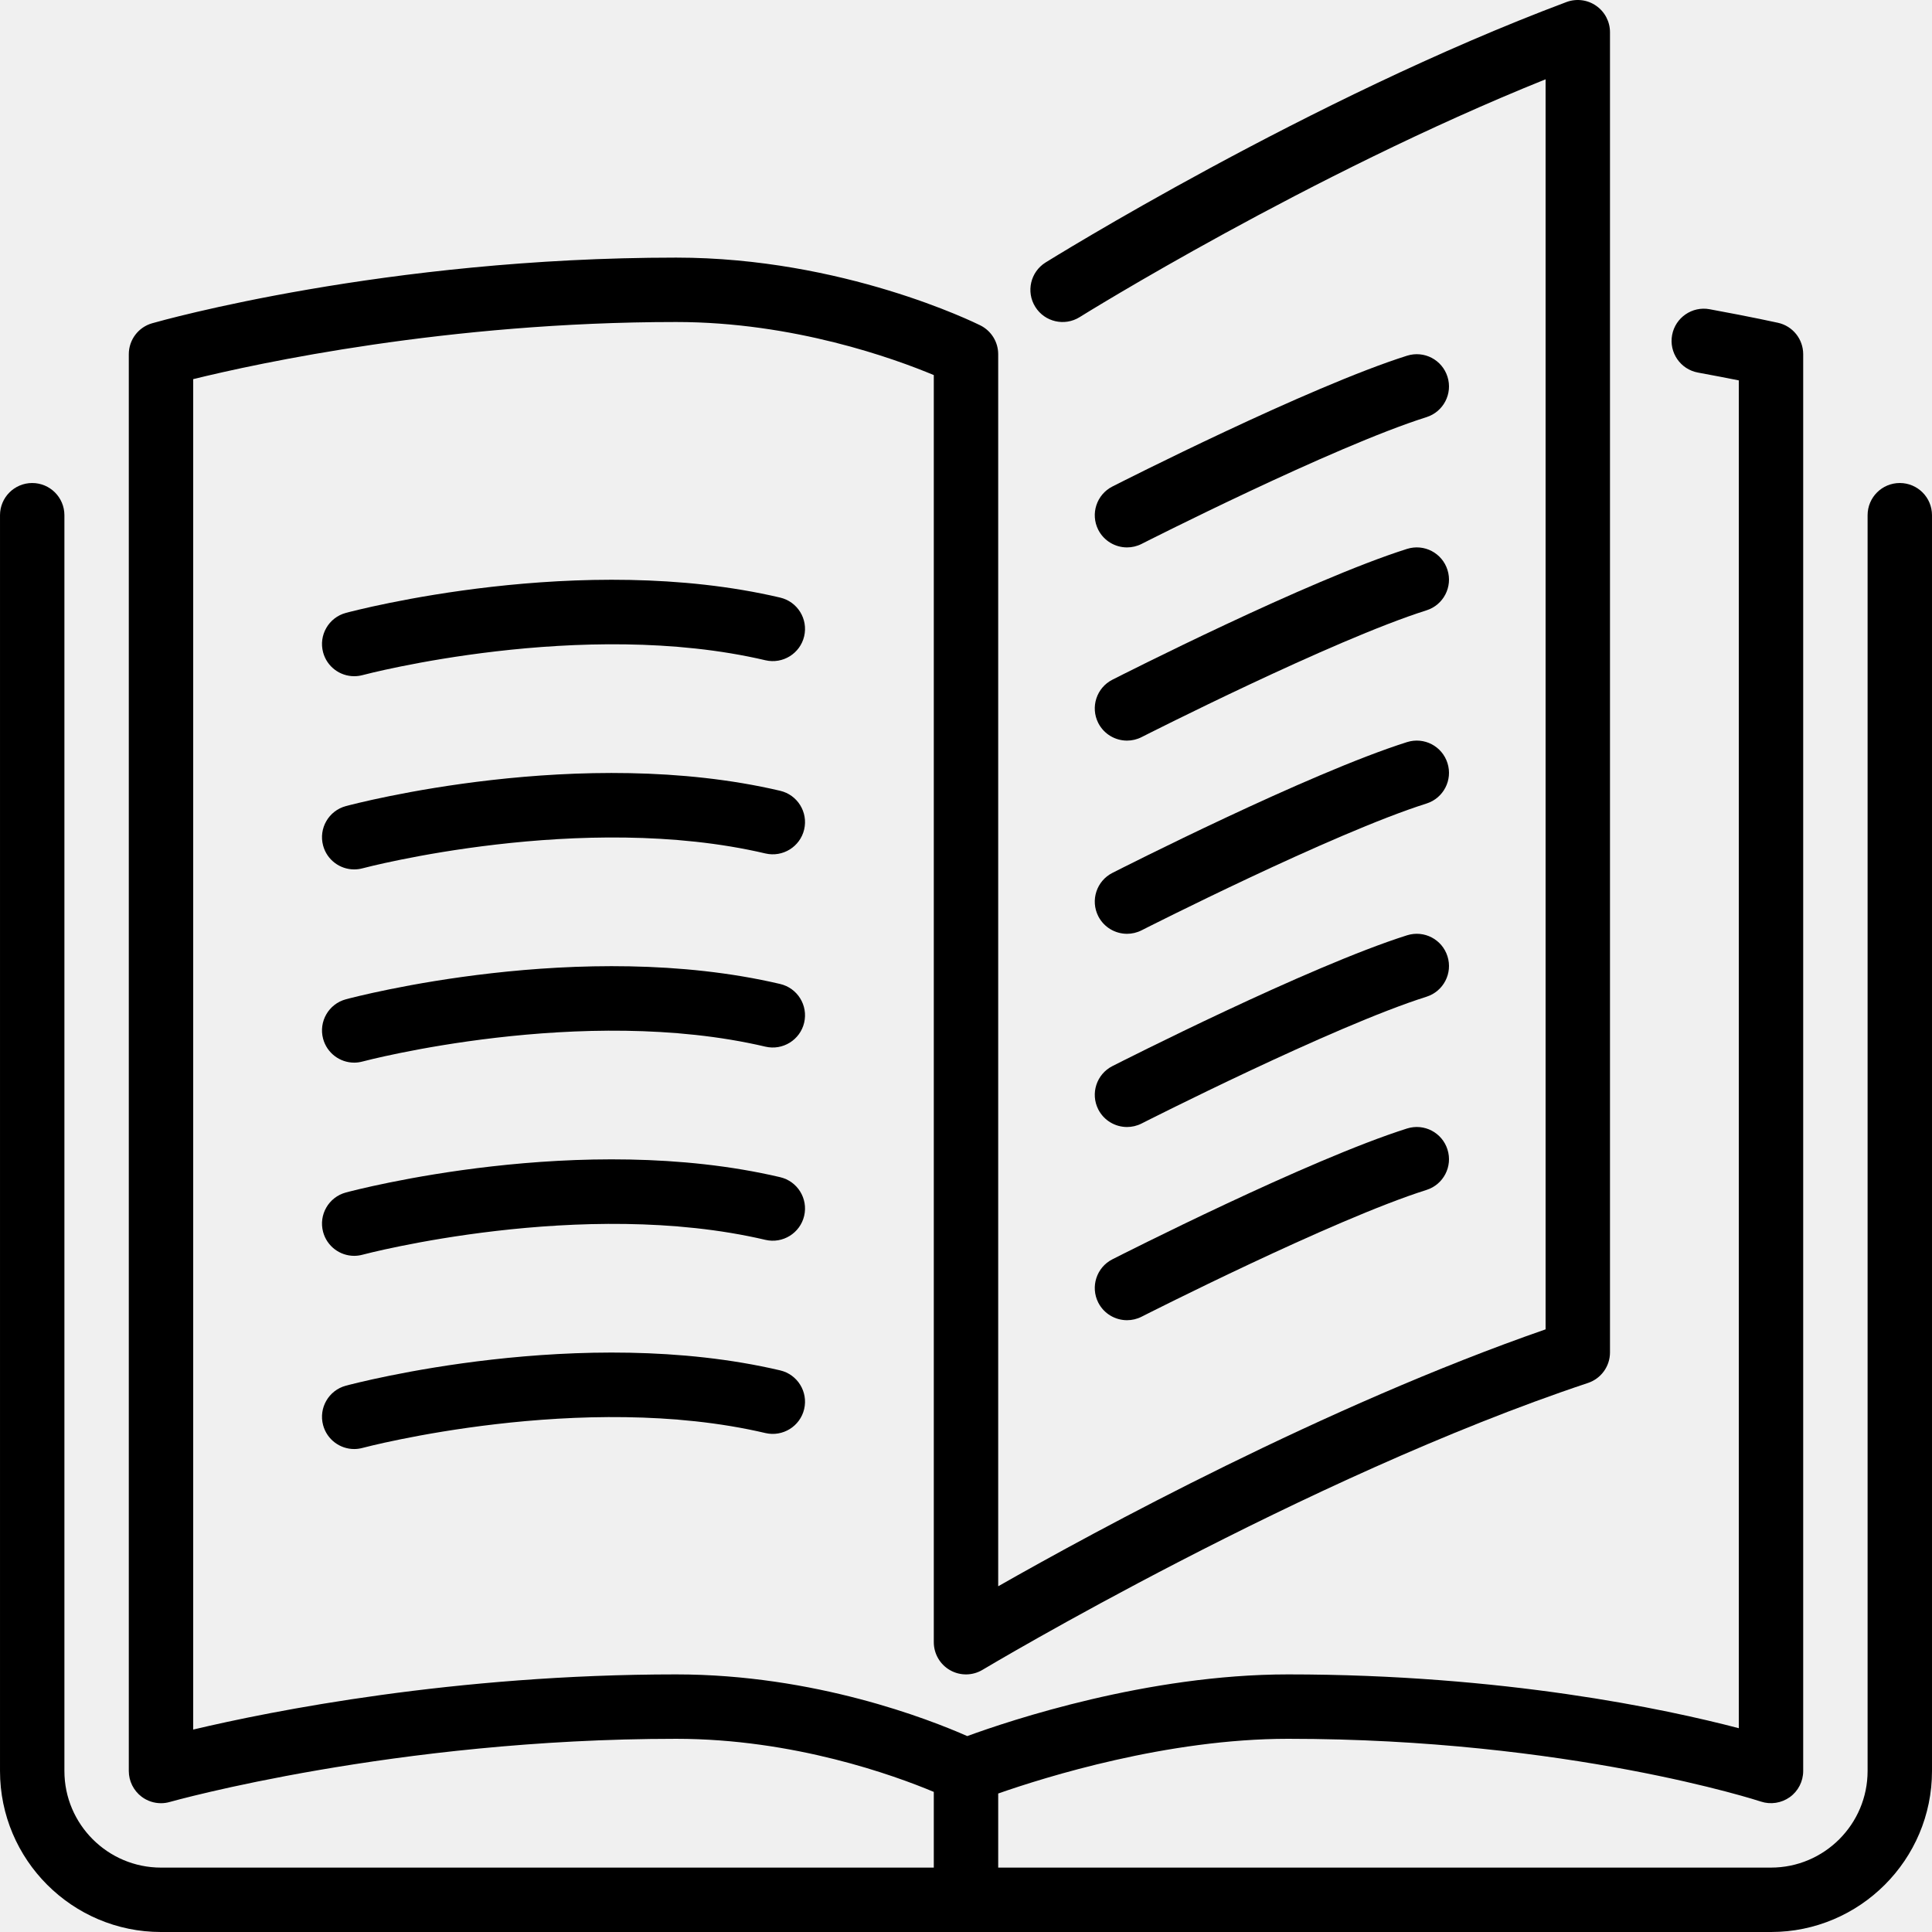
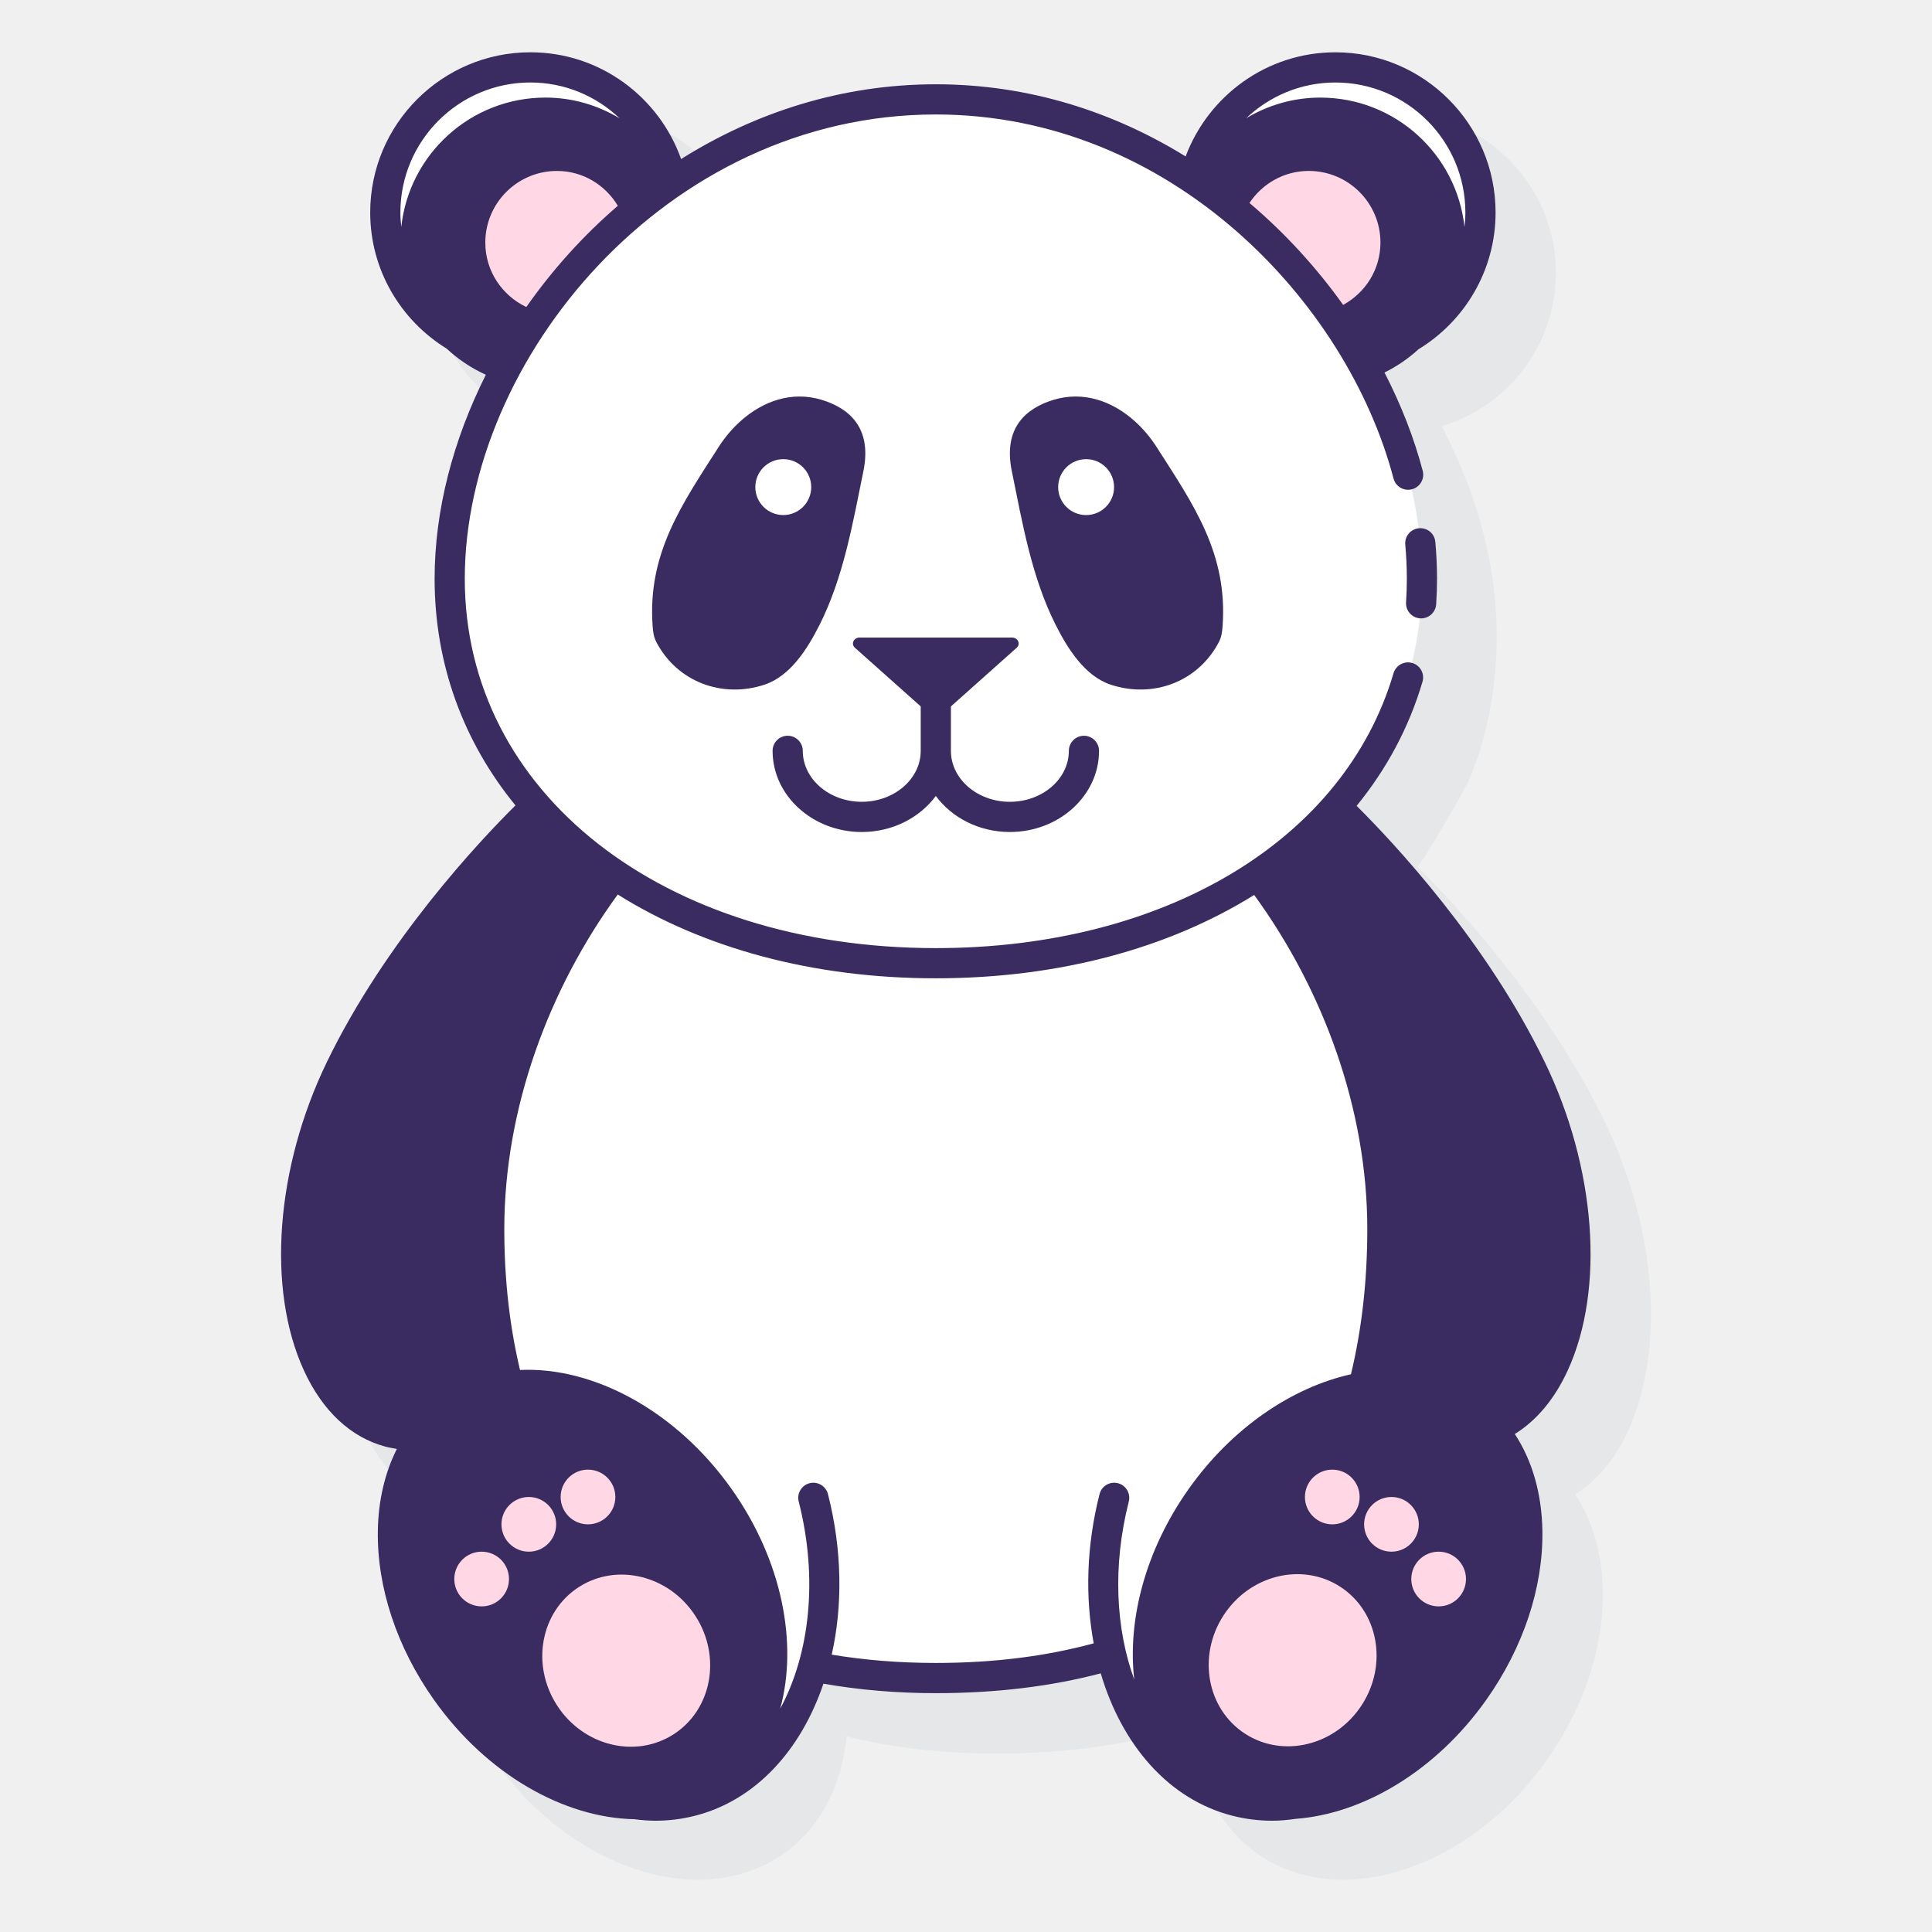
- <svg xmlns="http://www.w3.org/2000/svg" version="1.1" id="Layer_1" x="0px" y="0px" viewBox="0 0 512.004 512.004" style="enable-background:new 0 0 512.004 512.004;" xml:space="preserve">
-   <g>
-     <g>
-       <g>
-         <path d="M291.057,242.811c1.51,2.953,4.514,4.659,7.62,4.659c1.297,0,2.628-0.299,3.866-0.93     c0.503-0.256,50.731-25.771,75.503-33.596c4.489-1.425,6.98-6.221,5.555-10.709c-1.417-4.489-6.178-6.989-10.709-5.572     c-26.095,8.252-75.981,33.596-78.097,34.671C290.596,233.467,288.924,238.605,291.057,242.811z" />
-         <path d="M298.677,145.071c1.297,0,2.628-0.299,3.866-0.93c0.503-0.256,50.731-25.771,75.503-33.596     c4.489-1.425,6.98-6.221,5.555-10.709c-1.417-4.489-6.178-6.989-10.709-5.572c-26.095,8.252-75.981,33.596-78.097,34.671     c-4.198,2.133-5.871,7.27-3.738,11.477C292.567,143.364,295.571,145.071,298.677,145.071z" />
-         <path d="M503.469,128.004c-4.719,0-8.533,3.823-8.533,8.533v332.8c0,14.114-11.486,25.6-25.6,25.6h-204.8v-19.635     c12.442-4.352,44.851-14.498,76.8-14.498c74.334,0,124.809,16.461,125.312,16.631c2.568,0.853,5.436,0.427,7.68-1.178     c2.227-1.604,3.541-4.181,3.541-6.921V93.871c0-4.002-2.773-7.467-6.682-8.329c0,0-6.69-1.493-18.125-3.593     c-4.617-0.853-9.079,2.219-9.933,6.844c-0.853,4.642,2.21,9.088,6.844,9.941c4.361,0.802,8.013,1.51,10.829,2.074v357.188     c-19.337-5.069-62.276-14.259-119.467-14.259c-37.18,0-73.702,12.211-85.001,16.35c-10.044-4.437-40.405-16.35-77.133-16.35     c-58.778,0-107.196,9.694-128,14.618V100.475c17.041-4.19,67.371-15.138,128-15.138c31.113,0,57.796,9.685,68.267,14.063v335.804     c0,3.072,1.655,5.914,4.326,7.424c2.671,1.519,5.965,1.476,8.602-0.111c0.845-0.503,85.393-51.004,160.435-76.015     c3.49-1.169,5.837-4.42,5.837-8.098V8.537c0-2.799-1.374-5.419-3.678-7.014c-2.287-1.596-5.222-1.963-7.859-0.981     C346.856,26.15,277.771,69.141,277.079,69.568c-3.994,2.5-5.214,7.765-2.714,11.759c2.492,3.994,7.757,5.214,11.759,2.714     c0.631-0.401,60.732-37.794,123.477-63.027v331.281c-58.249,20.241-119.066,53.291-145.067,68.087V93.871     c0-3.234-1.826-6.187-4.719-7.637c-1.468-0.725-36.437-17.963-80.614-17.963c-77.107,0-136.388,16.683-138.88,17.399     c-3.661,1.041-6.187,4.395-6.187,8.201v375.467c0,2.671,1.263,5.197,3.388,6.81c1.502,1.135,3.311,1.724,5.146,1.724     c0.785,0,1.57-0.111,2.338-0.333c0.589-0.162,59.597-16.734,134.195-16.734c31.198,0,57.856,9.711,68.267,14.071v20.062h-204.8     c-14.114,0-25.6-11.486-25.6-25.6v-332.8c0-4.71-3.823-8.533-8.533-8.533s-8.533,3.823-8.533,8.533v332.8     c0,23.526,19.14,42.667,42.667,42.667h426.667c23.526,0,42.667-19.14,42.667-42.667v-332.8     C512.002,131.827,508.188,128.004,503.469,128.004z" />
-         <path d="M291.057,191.611c1.51,2.953,4.514,4.659,7.62,4.659c1.297,0,2.628-0.299,3.866-0.93     c0.503-0.256,50.731-25.771,75.503-33.596c4.489-1.425,6.98-6.221,5.555-10.709c-1.417-4.489-6.178-6.989-10.709-5.572     c-26.095,8.252-75.981,33.596-78.097,34.671C290.596,182.267,288.924,187.405,291.057,191.611z" />
-         <path d="M291.057,294.011c1.51,2.953,4.514,4.659,7.62,4.659c1.297,0,2.628-0.299,3.866-0.93     c0.503-0.256,50.731-25.771,75.503-33.596c4.489-1.425,6.98-6.221,5.555-10.709c-1.417-4.489-6.178-6.989-10.709-5.572     c-26.095,8.252-75.981,33.596-78.097,34.671C290.596,284.667,288.924,289.805,291.057,294.011z" />
-         <path d="M206.748,158.366c-52.693-12.365-112.572,3.388-115.089,4.062c-4.548,1.22-7.253,5.896-6.033,10.453     c1.024,3.814,4.471,6.323,8.235,6.323c0.734,0,1.476-0.094,2.219-0.29c0.572-0.162,58.223-15.326,106.778-3.934     c4.565,1.067,9.182-1.775,10.257-6.366C214.189,164.032,211.339,159.441,206.748,158.366z" />
-         <path d="M206.748,209.566c-52.693-12.356-112.572,3.388-115.089,4.062c-4.548,1.22-7.253,5.897-6.033,10.453     c1.024,3.814,4.471,6.323,8.235,6.323c0.734,0,1.476-0.094,2.219-0.29c0.572-0.162,58.223-15.326,106.778-3.934     c4.565,1.067,9.182-1.775,10.257-6.366C214.189,215.232,211.339,210.641,206.748,209.566z" />
-         <path d="M291.057,345.211c1.51,2.953,4.514,4.659,7.62,4.659c1.297,0,2.628-0.299,3.866-0.93     c0.503-0.256,50.731-25.771,75.503-33.596c4.489-1.425,6.98-6.221,5.555-10.709c-1.417-4.488-6.178-6.989-10.709-5.572     c-26.095,8.252-75.981,33.596-78.097,34.671C290.596,335.867,288.924,341.005,291.057,345.211z" />
-         <path d="M206.748,260.766c-52.693-12.356-112.572,3.379-115.089,4.062c-4.548,1.22-7.253,5.897-6.033,10.453     c1.024,3.814,4.471,6.332,8.235,6.332c0.734,0,1.476-0.102,2.219-0.299c0.572-0.162,58.223-15.326,106.778-3.934     c4.565,1.067,9.182-1.775,10.257-6.366C214.189,266.432,211.339,261.841,206.748,260.766z" />
-         <path d="M206.748,363.166c-52.693-12.365-112.572,3.388-115.089,4.062c-4.548,1.22-7.253,5.897-6.033,10.453     c1.024,3.814,4.471,6.332,8.235,6.332c0.734,0,1.476-0.102,2.219-0.299c0.572-0.162,58.223-15.326,106.778-3.934     c4.565,1.058,9.182-1.775,10.257-6.366C214.189,368.832,211.339,364.241,206.748,363.166z" />
-         <path d="M206.748,311.966c-52.693-12.365-112.572,3.379-115.089,4.062c-4.548,1.22-7.253,5.897-6.033,10.453     c1.024,3.814,4.471,6.332,8.235,6.332c0.734,0,1.476-0.102,2.219-0.299c0.572-0.162,58.223-15.326,106.778-3.934     c4.565,1.067,9.182-1.775,10.257-6.366C214.189,317.632,211.339,313.041,206.748,311.966z" />
-       </g>
-     </g>
+ <svg xmlns="http://www.w3.org/2000/svg" id="Layer_1" enable-background="new 0 0 128 128" height="512" viewBox="0 0 128 128" width="512">
+   <path d="m107.873 94.78c2.468-5.398 1.865-13.419-1.537-20.434-3.866-7.971-10.017-14.529-12.456-16.956.172.172 3.169-5.094 3.386-5.59.888-2.03 1.422-4.174 1.695-6.371.653-5.237-.324-10.449-2.499-15.232-.295-.659-.611-1.311-.95-1.956 4.375-1.311 7.573-5.368 7.573-10.164 0-5.852-4.761-10.613-10.612-10.613-4.534 0-8.402 2.863-9.919 6.872-2.701-1.656-5.658-2.945-8.816-3.76-.15-.039-.3-.079-.451-.116-.306-.074-.615-.142-.924-.207-.233-.049-.467-.096-.702-.14-.266-.049-.532-.097-.801-.139-.289-.046-.58-.086-.872-.124-.234-.03-.467-.062-.703-.087-.35-.037-.705-.065-1.059-.09-.188-.014-.375-.032-.564-.042-.55-.029-1.103-.047-1.662-.047-6.258 0-11.989 1.883-16.87 4.95-1.463-4.112-5.383-7.07-9.992-7.07-5.852 0-10.612 4.761-10.612 10.613 0 4.919 3.369 9.055 7.917 10.252-2.342 4.485-3.65 9.331-3.65 14.012 0 5.708 1.936 10.832 5.356 15.019-2.42 2.405-8.605 8.985-12.485 16.986-3.401 7.015-4.005 15.036-1.537 20.434 1.232 2.695 3.103 4.446 5.41 5.064.26.07.506.104.757.152-.788 1.563-1.228 3.392-1.261 5.418-.061 3.753 1.259 7.731 3.716 11.202 3.568 5.041 8.808 7.919 13.497 7.919 2.064 0 4.022-.558 5.684-1.734 2.457-1.74 3.843-4.543 4.161-7.759 3.008.747 6.315 1.133 9.908 1.133 4.939 0 9.3-.65 13.072-1.928.154 3.548 1.561 6.672 4.219 8.554 1.662 1.176 3.62 1.734 5.684 1.734 4.69 0 9.929-2.878 13.498-7.919 2.457-3.471 3.776-7.449 3.716-11.202-.04-2.471-.677-4.654-1.827-6.408 1.442-.894 2.639-2.318 3.512-4.226z" fill="#e6e7e8" />
+   <path d="m88.472 4.465c-4.57 0-8.388 3.193-9.364 7.468 4.504 3.007 8.254 7.067 10.891 11.624 4.581-.733 8.086-4.692 8.086-9.48 0-5.308-4.304-9.612-9.613-9.612z" fill="#fff" />
+   <path d="m44.559 12.159c-.889-4.389-4.768-7.694-9.42-7.694-5.309 0-9.613 4.304-9.613 9.612 0 4.912 3.687 8.956 8.442 9.534 2.575-4.465 6.218-8.456 10.591-11.452z" fill="#fff" />
+   <path d="m35.85 20.695c1.592-2.218 3.453-4.275 5.542-6.093-.622-1.897-2.386-3.276-4.491-3.276-2.622 0-4.747 2.125-4.747 4.747 0 2.26 1.582 4.142 3.696 4.622z" fill="#ffd7e5" />
+   <path d="m88.079 20.596c1.949-.591 3.378-2.38 3.378-4.523 0-2.622-2.125-4.747-4.747-4.747-2.008 0-3.716 1.251-4.409 3.013 2.182 1.856 4.124 3.969 5.778 6.257z" fill="#ffd7e5" />
+   <path d="m62 6.584c-17.787 0-32.206 16.251-32.206 31.757s14.419 25.474 32.206 25.474 32.206-9.968 32.206-25.474-14.419-31.757-32.206-31.757z" fill="#fff" />
+   <path d="m79.869 117.985c-4.995-3.536-5.131-11.932-.303-18.753 2.904-4.103 6.942-6.686 10.787-7.336.815-3.18 1.235-6.672 1.235-10.467 0-8.553-3.213-17.009-8.209-23.549-5.687 3.809-13.172 5.935-21.379 5.935s-15.692-2.126-21.379-5.935c-4.996 6.54-8.209 14.996-8.209 23.549 0 3.764.453 7.23 1.307 10.389 4.649-.609 10.22 2.162 13.938 7.413 4.828 6.82 4.693 15.216-.303 18.753-1.489 1.054-3.243 1.545-5.097 1.552 1.182.141 2.372.09 3.546-.209 3.942-1.005 6.804-4.417 8.078-8.91 2.491.495 5.194.757 8.12.757 4.396 0 8.259-.535 11.622-1.545 1.151 4.88 4.112 8.635 8.28 9.698 1.292.329 2.606.376 3.904.174-2.164.163-4.226-.305-5.938-1.516z" fill="#fff" />
+   <path d="m103.873 90.78c2.468-5.398 1.865-13.419-1.537-20.434-3.878-7.995-10.036-14.551-12.456-16.956 1.981-2.431 3.471-5.189 4.364-8.224.156-.53-.147-1.085-.677-1.242-.526-.153-1.085.147-1.242.677-3.256 11.065-15.159 18.214-30.325 18.214-18.083 0-31.207-10.293-31.207-24.474 0-14.518 13.346-30.757 31.207-30.757 15.58 0 27.251 12.426 30.324 24.118.141.533.684.855 1.222.713.534-.141.853-.688.713-1.221-.571-2.173-1.428-4.368-2.533-6.513.822-.407 1.578-.924 2.247-1.537 3.062-1.863 5.113-5.227 5.113-9.066 0-5.852-4.761-10.613-10.612-10.613-4.544 0-8.414 2.877-9.923 6.9-4.767-2.945-10.369-4.781-16.551-4.781-6.26 0-11.993 1.884-16.875 4.953-1.461-4.114-5.378-7.073-9.986-7.073-5.852 0-10.612 4.761-10.612 10.613 0 3.815 2.031 7.151 5.062 9.018.762.71 1.638 1.298 2.6 1.733-2.181 4.345-3.395 9.006-3.395 13.513 0 5.708 1.936 10.833 5.356 15.019-2.398 2.379-8.591 8.955-12.486 16.986-3.401 7.015-4.005 15.036-1.537 20.434 1.232 2.695 3.103 4.446 5.41 5.064.26.07.506.104.757.152-.788 1.563-1.228 3.392-1.261 5.418-.061 3.753 1.259 7.731 3.716 11.202 3.513 4.963 8.644 7.823 13.277 7.911.465.06.929.101 1.393.101.884 0 1.764-.109 2.629-.33 4.023-1.026 7.016-4.347 8.506-8.749 2.327.407 4.804.627 7.445.627 4.037 0 7.669-.456 10.928-1.313 1.402 4.744 4.497 8.357 8.727 9.435.866.221 1.745.33 2.629.33.52 0 1.041-.05 1.561-.125 4.457-.33 9.278-3.155 12.627-7.886 2.457-3.471 3.776-7.449 3.716-11.202-.04-2.471-.677-4.654-1.827-6.408 1.443-.895 2.64-2.319 3.513-4.227zm-21.092-77.333c.849-1.273 2.283-2.121 3.929-2.121 2.622 0 4.747 2.125 4.747 4.747 0 1.79-1.004 3.323-2.469 4.127-1.746-2.445-3.83-4.739-6.207-6.753zm14.304.631c0 .325-.023.643-.059.959-.519-4.819-4.597-8.571-9.554-8.571-1.797 0-3.47.506-4.907 1.365 1.542-1.462 3.618-2.365 5.907-2.365 4.75-.001 8.613 3.863 8.613 8.612zm-62.215 6.263c-1.601-.762-2.716-2.376-2.716-4.267 0-2.622 2.125-4.747 4.747-4.747 1.723 0 3.205.932 4.032 2.307-2.311 1.989-4.348 4.259-6.063 6.707zm.269-14.876c2.292 0 4.37.907 5.912 2.374-1.438-.863-3.111-1.374-4.912-1.374-4.957 0-9.036 3.754-9.554 8.573-.035-.316-.058-.635-.058-.961-.001-4.748 3.863-8.612 8.612-8.612zm38.925 92.801c-.539-.136-1.08.187-1.216.722-.877 3.44-.953 6.834-.388 9.887-3.109.846-6.583 1.3-10.461 1.3-2.45 0-4.743-.193-6.895-.55.727-3.238.7-6.915-.249-10.637-.137-.534-.679-.858-1.216-.722-.535.137-.858.681-.722 1.216 1.305 5.12.724 10.116-1.226 13.722 1.183-4.318.137-9.809-3.219-14.55-3.702-5.23-9.199-8.115-14.019-7.89-.675-2.829-1.042-5.931-1.042-9.335 0-7.992 2.949-15.907 7.516-22.165 5.614 3.518 12.859 5.551 21.072 5.551 8.166 0 15.442-1.998 21.093-5.522 4.555 6.253 7.495 14.157 7.495 22.136 0 3.536-.387 6.722-1.083 9.62-3.895.871-7.871 3.531-10.755 7.604-2.872 4.058-4.06 8.67-3.602 12.622-1.227-3.36-1.447-7.534-.361-11.794.137-.534-.186-1.078-.722-1.215z" fill="#3a2c60" />
+   <path d="m94.085 40.967c.023.002.046.002.068.002.521 0 .961-.405.997-.933.038-.558.057-1.123.057-1.696 0-.803-.038-1.624-.113-2.438-.05-.55-.524-.951-1.087-.904-.55.05-.955.537-.904 1.087.069.754.104 1.513.104 2.255 0 .527-.017 1.048-.052 1.561-.037.553.379 1.029.93 1.066z" fill="#3a2c60" />
+   <path d="m57.093 55.122c2.043 0 3.846-.949 4.907-2.388 1.061 1.439 2.864 2.388 4.907 2.388 3.257 0 5.907-2.412 5.907-5.376 0-.552-.448-1-1-1s-1 .448-1 1c0 1.861-1.753 3.376-3.907 3.376s-3.907-1.515-3.907-3.376v-2.944l4.358-3.886c.28-.25.082-.677-.315-.677h-10.087c-.396 0-.595.427-.315.677l4.359 3.885v2.944c0 1.861-1.753 3.376-3.907 3.376s-3.907-1.515-3.907-3.376c0-.552-.448-1-1-1s-1 .448-1 1c0 2.965 2.649 5.377 5.907 5.377z" fill="#3a2c60" />
+   <path d="m80.767 42.513c.164-.316.207-.679.233-1.033.347-4.794-1.915-8.028-4.367-11.857-.407-.635-.9-1.224-1.46-1.725-1.463-1.309-3.38-2.02-5.394-1.402-1.746.536-3.342 1.802-2.744 4.721.706 3.45 1.317 7.051 2.924 10.221.782 1.542 1.917 3.355 3.622 3.921 2.798.928 5.798-.169 7.186-2.846zm-8.809-8.388c-1.023 0-1.852-.829-1.852-1.852s.829-1.852 1.852-1.852 1.852.829 1.852 1.852-.829 1.852-1.852 1.852z" fill="#3a2c60" />
+   <path d="m54.278 41.438c1.607-3.17 2.218-6.771 2.924-10.221.598-2.919-.998-4.185-2.744-4.721-2.014-.618-3.931.093-5.393 1.402-.56.501-1.053 1.09-1.46 1.725-2.452 3.828-4.714 7.063-4.367 11.857.026.355.069.718.233 1.033 1.388 2.677 4.388 3.774 7.186 2.846 1.705-.566 2.839-2.379 3.621-3.921zm-4.236-9.166c0-1.023.829-1.852 1.852-1.852s1.852.829 1.852 1.852-.829 1.852-1.852 1.852-1.852-.829-1.852-1.852z" fill="#3a2c60" />
+   <g fill="#ffd7e5">
+     <ellipse cx="41.534" cy="110.025" rx="5.46" ry="5.802" transform="matrix(.84 -.542 .542 .84 -53.033 40.114)" />
+     <path d="m31.91 102.803c-1.001 0-1.812.811-1.812 1.812s.811 1.812 1.812 1.812 1.812-.811 1.812-1.812-.811-1.812-1.812-1.812z" />
+     <path d="m36.847 100.991c0-1.001-.811-1.812-1.812-1.812s-1.812.811-1.812 1.812.811 1.812 1.812 1.812 1.812-.811 1.812-1.812z" />
+     <path d="m38.956 100.991c1.001 0 1.812-.811 1.812-1.812s-.811-1.812-1.812-1.812-1.812.811-1.812 1.812.811 1.812 1.812 1.812z" />
+     <ellipse cx="85.688" cy="110.025" rx="5.802" ry="5.46" transform="matrix(.542 -.84 .84 .542 -53.223 122.339)" />
+     <path d="m95.313 102.803c-1.001 0-1.812.811-1.812 1.812s.811 1.812 1.812 1.812 1.812-.811 1.812-1.812-.811-1.812-1.812-1.812z" />
+     <path d="m92.188 99.179c-1.001 0-1.812.811-1.812 1.812s.811 1.812 1.812 1.812 1.812-.811 1.812-1.812-.811-1.812-1.812-1.812z" />
+     <path d="m88.267 100.991c1.001 0 1.812-.811 1.812-1.812s-.811-1.812-1.812-1.812-1.812.811-1.812 1.812.811 1.812 1.812 1.812z" />
  </g>
</svg>
